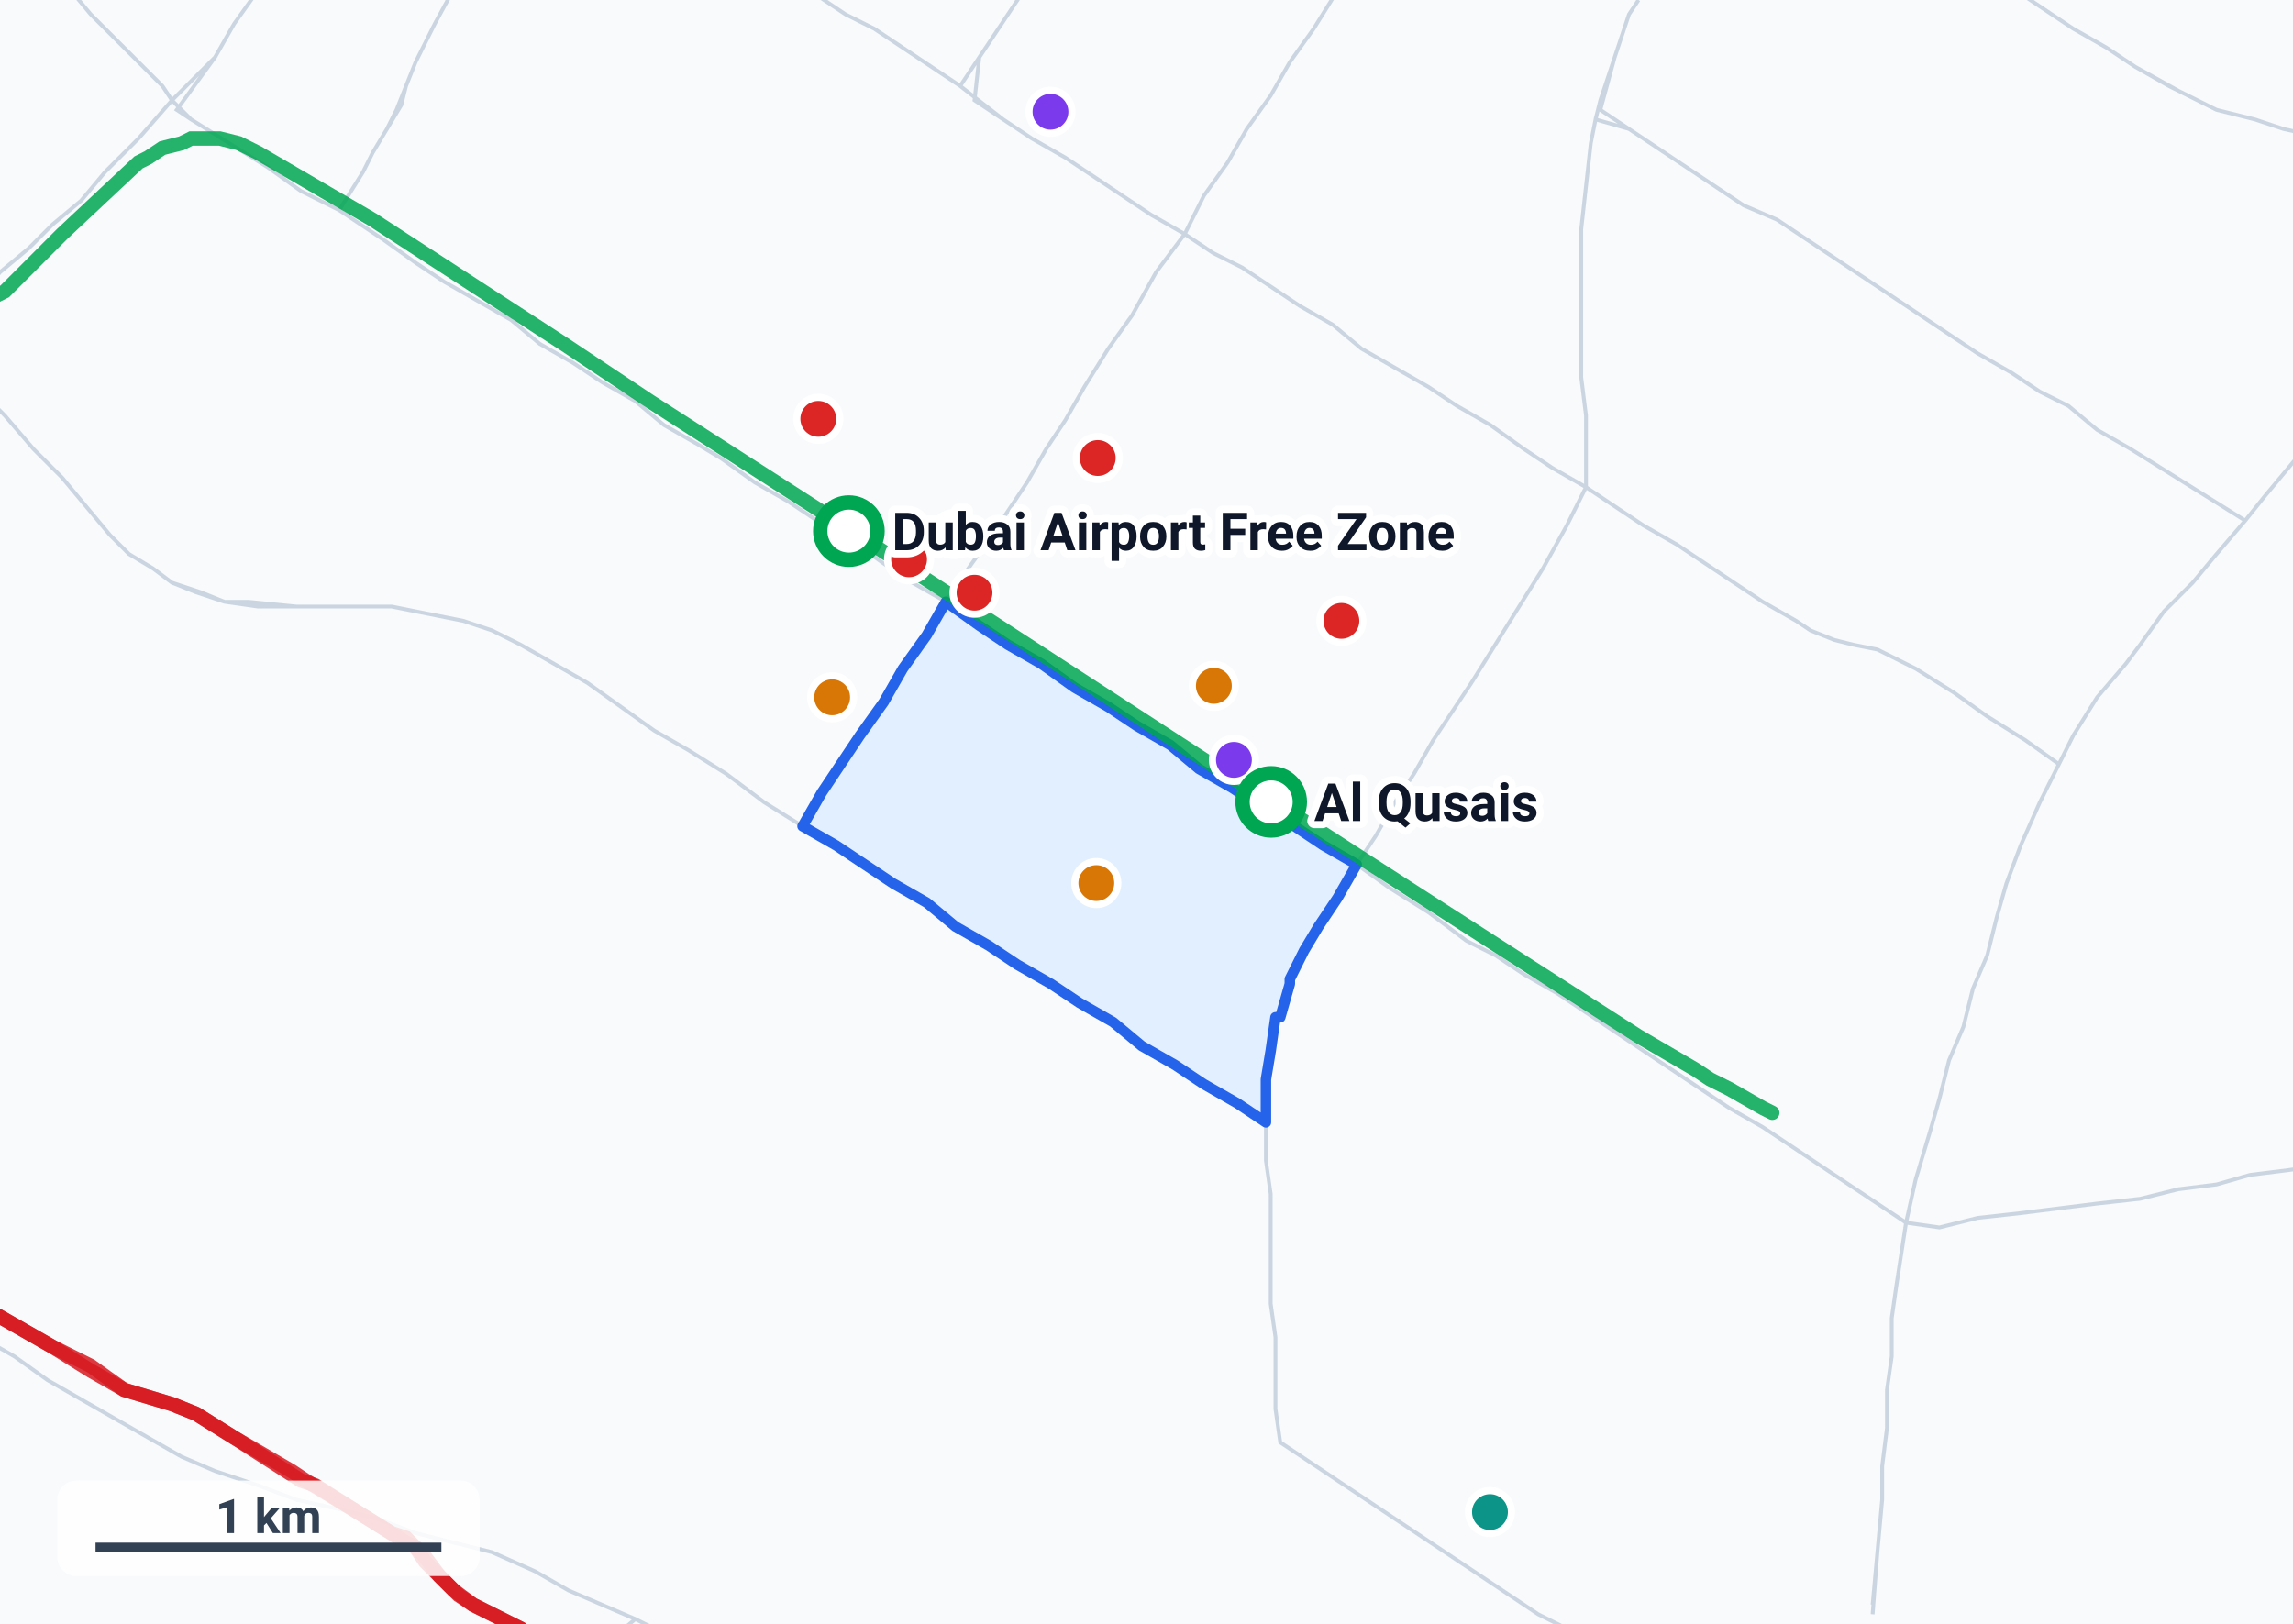
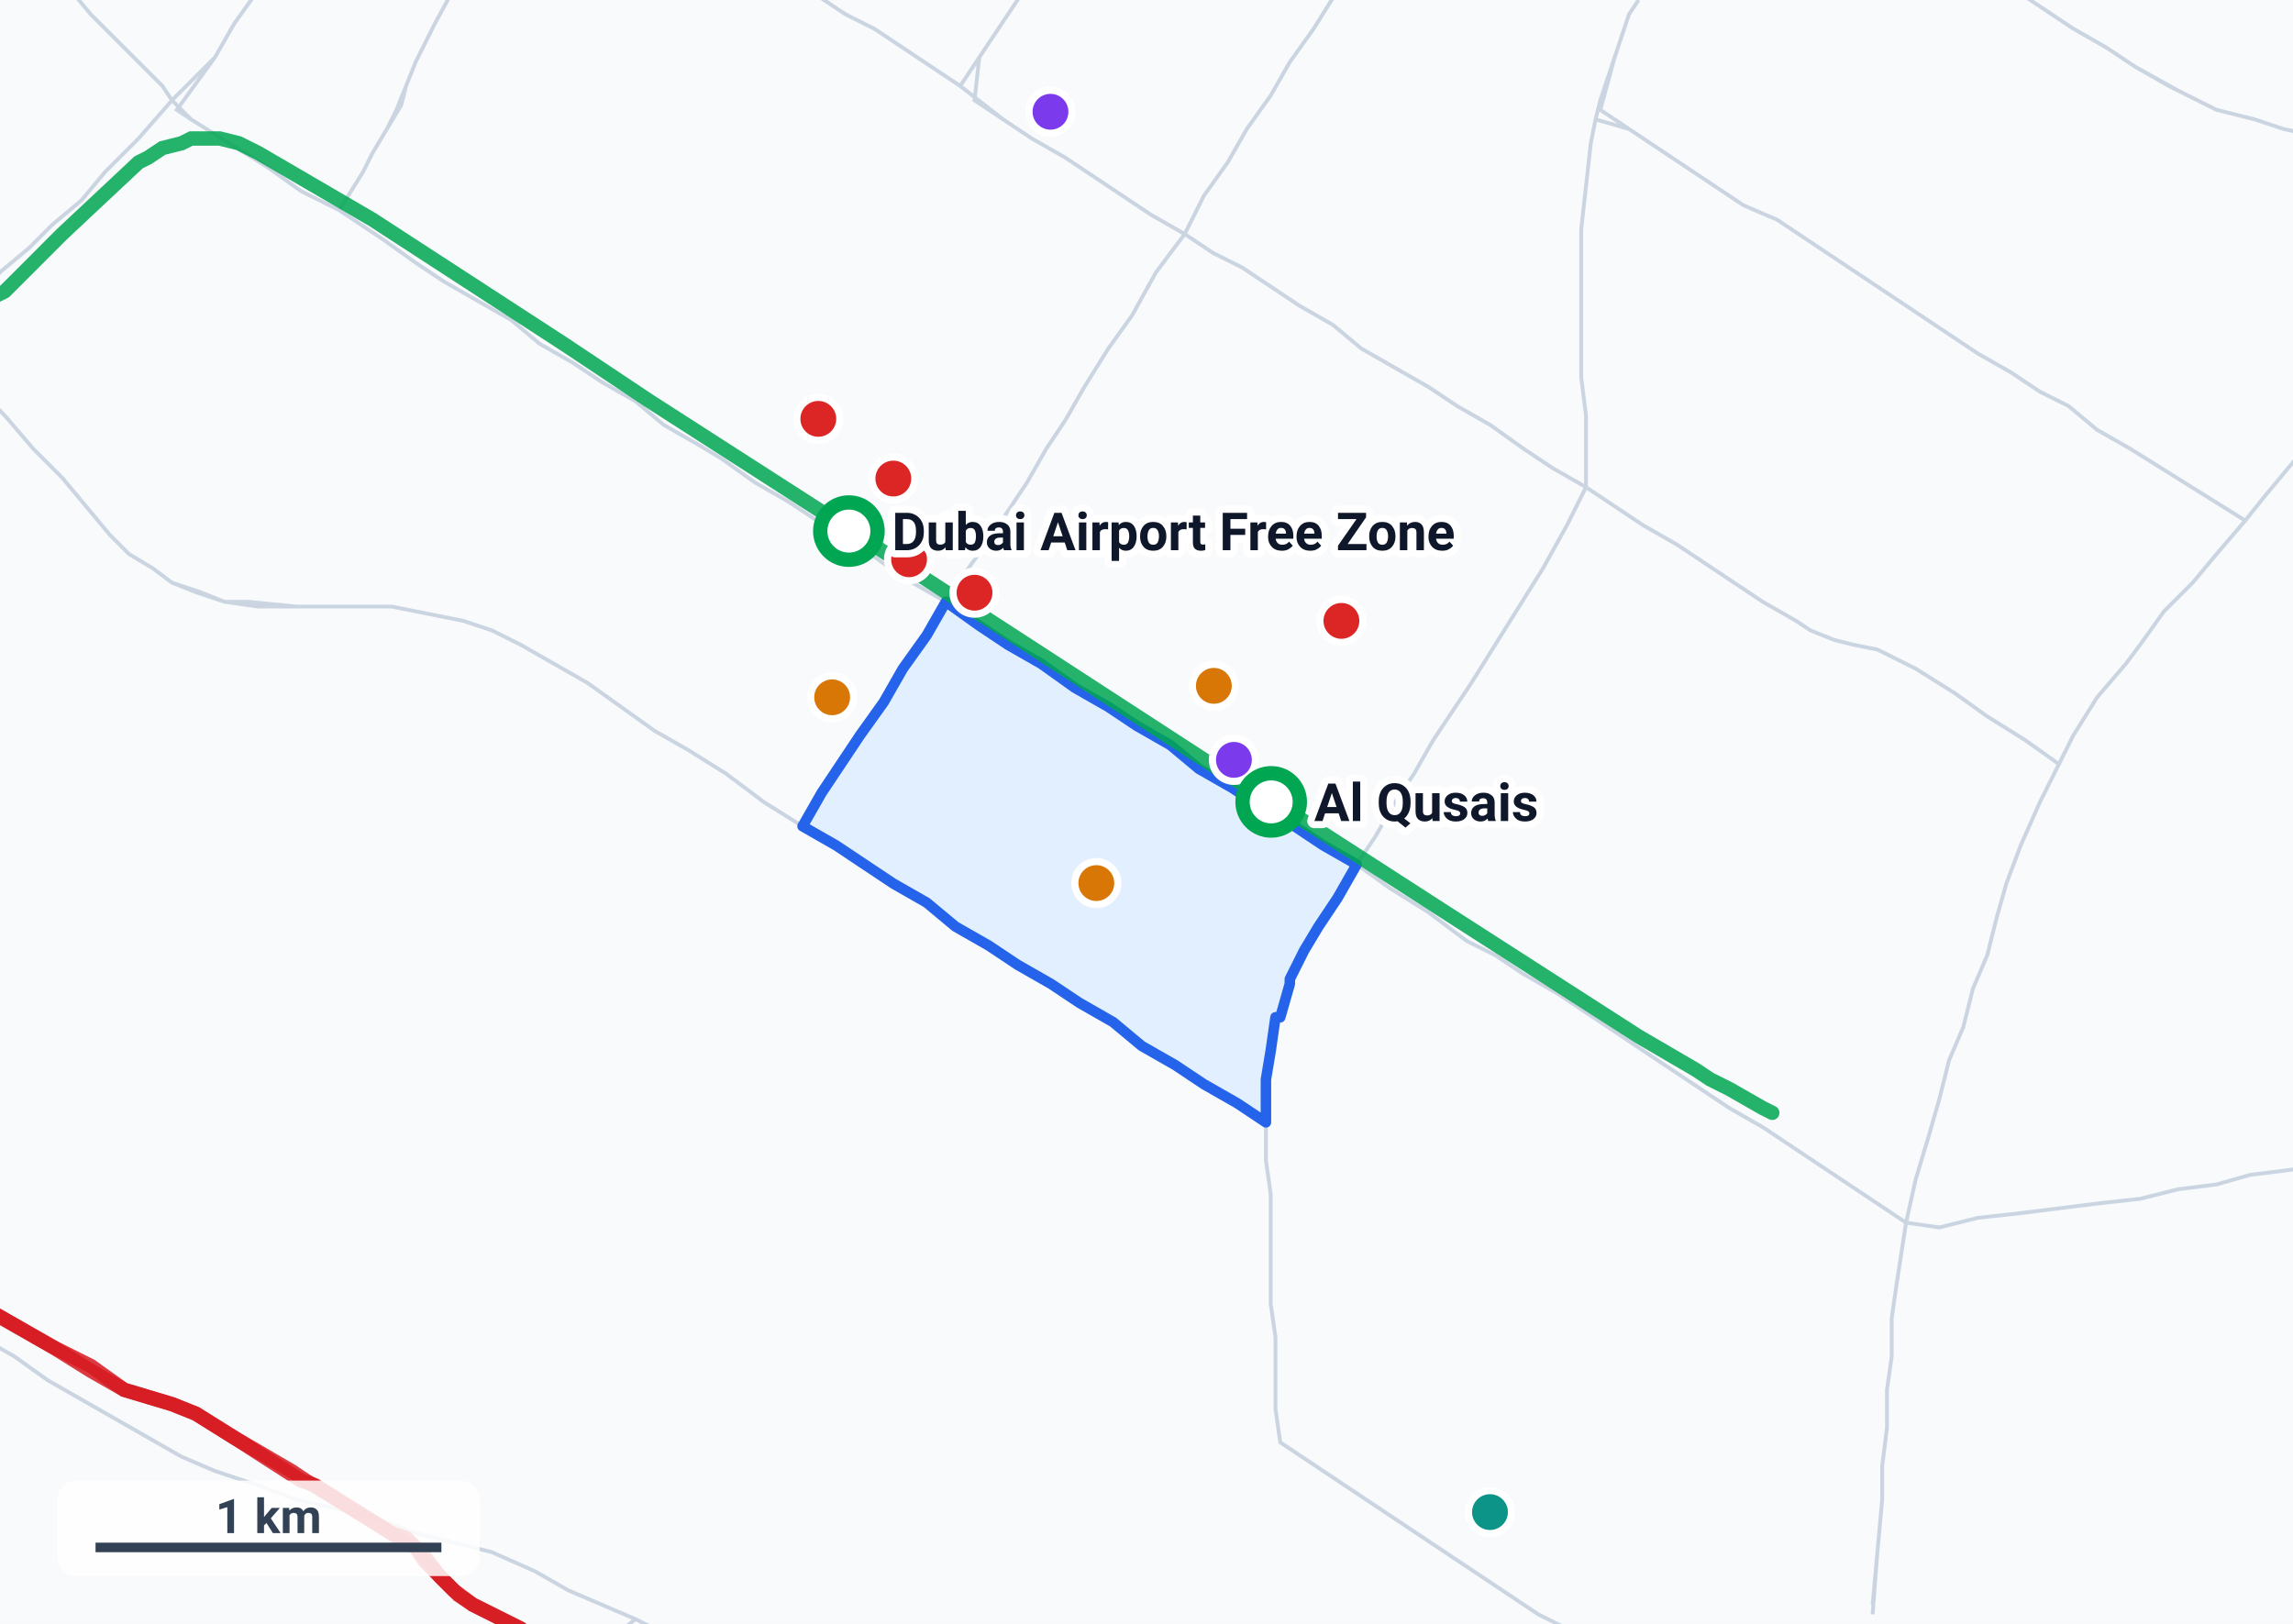
<svg xmlns="http://www.w3.org/2000/svg" viewBox="0 0 480 340" width="480" height="340">
  <style>.l{font:600 11px system-ui,-apple-system,"Segoe UI",Roboto,sans-serif;fill:#0f172a;paint-order:stroke;stroke:#fff;stroke-width:3px;stroke-linejoin:round}.s{font:600 10px system-ui,-apple-system,"Segoe UI",Roboto,sans-serif;fill:#334155}</style>
  <rect width="480" height="340" fill="#f8fafc" />
  <path d="M127,344 133,339 137,341 144,345M97,-6 91,5 87,13 85,18 84,22 81,27 78,32 76,36 71,44 63,40 56,35 48,30 40,25 37,23 45,12 49,5 54,-2M97,130 103,132 109,135 116,139 123,143 130,148 137,153 144,157 152,162 160,168 168,173 175,177 181,181 187,185 194,189 200,194 207,198 213,202 220,206 226,210 233,214 239,219 246,223 252,227 259,231 265,235 265,243 266,250 266,258 266,265 266,273 267,280 267,287 267,295 268,302 274,306 280,310 286,314 292,318 298,322 304,326 310,330 316,334 322,338 328,341 335,345M144,345 137,341 133,339 126,336 119,333 112,329 103,325 95,323 87,321 79,318 71,316 62,314 54,311 45,308 38,305 31,301 24,297 17,293 10,289 3,284 -4,280M-5,81 1,87 7,94 13,100 18,106 23,112 27,116 32,119 36,122 41,124 47,126 52,126 62,127 69,127 76,127 82,127 87,128 92,129 97,130M217,-6 213,-0 209,6 205,12 201,18 195,14 189,10 183,6 177,3 171,-1 164,-5M133,339 127,344M-4,280 3,284 10,289 17,293 24,297 31,301 38,305 45,308 54,311 62,314 71,316 79,318 87,321 95,323 103,325 112,329 119,333 126,336 133,339M49,5 45,12 36,21 34,18 24,8M392,338 393,325 394,314 394,307 395,299 395,291 396,284 396,276 397,269 399,256 406,257 414,255 423,254 431,253 439,252 448,251 456,249 464,248 471,246 479,245 486,244M343,0 341,3 338,12 335,21 334,25 333,30 332,39 331,48 331,57 331,64 331,72 331,79 332,87 332,95 332,102 325,98 319,94 312,89 305,85 299,81 292,77 285,73 279,68 272,64 266,60 260,56 254,53 248,49 252,41 257,34 261,27 266,20 270,13 275,6 280,-2M427,82 433,85 439,90 446,94 454,99 462,104 470,109 464,116 459,122 453,128 448,135 445,139 439,146 434,154 431,160 424,155 416,150 409,145 401,140 397,138 393,136 388,135 384,134 379,132 376,130 369,126 363,122 357,118 351,114 344,110 338,106 332,102 332,95 332,87 331,79 331,72 331,64 331,57 331,48 332,39 333,30 334,25 341,27 347,31 353,35 359,39 365,43 372,46 378,50 384,54 390,58 396,62 402,66 408,70 414,74 421,78 427,82M486,244 479,245 471,246 464,248 456,249 448,251 439,252 431,253 423,254 414,255 406,257 399,256 401,247 404,237 406,230 408,222 411,215 413,207 416,200 418,192 420,185 423,177 427,168 431,160 434,154 439,146 445,139 448,135 453,128 459,122 464,116 470,109 474,104 479,98 484,92 489,87M280,-2 275,6 270,13 266,20 261,27 257,34 252,41 248,49 241,45 235,41 229,37 223,33 216,29 210,25 204,21 205,12 209,6 213,-0 217,-6M36,21 29,29 22,36 17,42 11,47 6,52 0,57 -5,63M14,-3 19,3 24,8 34,18 36,21M363,122 369,126 376,130 379,132 384,134 388,135 393,136 397,138 401,140 409,145 416,150 424,155 431,160 427,168 423,177 420,185 418,192 416,200 413,207 411,215 408,222 406,230 404,237 401,247 399,256 393,252 387,248 381,244 375,240 369,236 362,232 356,228 350,224 344,220 338,216 332,212 326,208 319,204 313,200 307,197 299,191 291,186 284,181 288,175 292,168 296,162 300,155 304,149 308,143 313,135 318,127 323,119 328,110 332,102 338,106 344,110 351,114 357,118 363,122M487,29 478,27 472,25 464,23 456,19 447,14 441,10 434,6 428,2 422,-2 416,-6M164,-5 171,-1 177,3 183,6 189,10 195,14 201,18 210,25 216,29 223,33 229,37 235,41 241,45 248,49 242,57 237,66 232,73 227,81 223,88 219,94 215,101 211,107 207,113 202,120 198,126 191,122 185,118 178,113 171,109 165,105 158,101 151,96 146,93 139,89 133,84 126,80 120,76 113,72 107,67 100,63 93,59 87,55 80,50 71,44 76,36 78,32 81,27 83,23 85,18 87,13 91,5 97,-6M326,208 332,212 338,216 344,220 350,224 356,228 362,232 369,236 375,240 381,244 387,248 393,252 399,256 397,269 396,276 396,284 395,291 395,299 394,307 394,314 393,325 392,336M335,345 328,341 322,338 316,334 310,330 304,326 298,322 292,318 286,314 280,310 274,306 268,302 267,295 267,287 267,280 266,273 266,265 266,258 266,250 265,243 265,235 265,226 266,220 267,213 270,206 273,199 276,194 280,188 284,181 291,186 299,191 307,197 313,200 319,204 326,208M71,44 80,50 87,55 93,59 100,63 107,67 113,72 120,76 126,80 133,84 139,89 146,93 151,96 158,101 165,105 171,109 178,113 185,118 191,122 198,126 194,133 189,140 185,147 180,154 176,160 172,166 168,173 160,168 152,162 144,157 137,153 130,148 123,143 116,139 109,135 103,132 97,130 92,129 87,128 82,127 79,127 69,127 62,127 54,127 47,126 42,124 36,122 32,119 27,116 23,112 18,106 13,100 7,94 1,87 -5,81M-5,63 0,57 6,52 11,47 17,42 22,36 29,29 36,21 40,25 48,30 56,35 63,40 71,44M454,18 464,23 472,25 478,27 487,29M489,87 484,92 479,98 474,104 470,109 462,104 454,99 446,94 439,90 433,85 427,82 421,78 414,74 408,70 402,66 396,62 390,58 384,54 378,50 372,46 365,43 359,39 353,35 347,31 341,27 335,23 338,12 341,3 343,0M416,-6 422,-2 428,2 434,6 441,10 447,14 454,18M272,64 279,68 285,73 292,77 299,81 305,85 312,89 319,94 325,98 332,102 328,110 323,119 318,127 313,135 308,143 304,149 300,155 296,162 292,168 288,175 284,181 277,177 271,173 264,169 258,165 251,161 245,156 238,152 232,148 225,144 218,139 211,135 205,131 198,126 202,120 207,113 211,107 215,101 219,94 223,88 227,81 232,73 237,66 242,57 248,49 254,53 260,56 266,60 272,64" fill="none" stroke="#cbd5e1" stroke-width="0.8" />
  <path d="M284,181 280,188 276,194 273,199 270,205 270,206 268,213 267,213 266,220 265,226 265,233 265,235 259,231 252,227 246,223 239,219 233,214 226,210 220,206 213,202 207,198 200,194 194,189 187,185 181,181 175,177 168,173 172,166 176,160 180,154 185,147 189,140 194,133 198,126 205,131 211,135 218,139 225,144 232,148 238,152 245,156 251,161 258,165 264,169 271,173 277,177 284,181Z" fill="#dbeafe" fill-opacity="0.75" stroke="#2563eb" stroke-width="2.2" stroke-linejoin="round" />
  <path d="M-23,270 -20,271 -18,271 -10,271 -6,272 -3,274 11,282 19,286 26,291 36,294 41,296 49,301 61,308 64,310 82,321 85,322 87,324 89,326 92,330 95,333 99,336 109,341 111,343 117,346 124,350 133,356" fill="none" stroke="#d71920" stroke-width="3" stroke-linecap="round" stroke-opacity="0.85" />
  <path d="M355,224 358,226 362,228 369,232 371,233M355,224 343,217 329,208 301,190 270,170 266,168 255,161 215,135 178,111 150,93 136,84M-22,63 -19,63 -16,64 -12,64 -9,64 -7,64 -4,63 -1,62 1,61 3,59 13,49 29,34 31,33 34,31 38,30 40,29 43,29 46,29 50,30 54,32 78,46 118,72 136,84" fill="none" stroke="#00a651" stroke-width="3" stroke-linecap="round" stroke-opacity="0.85" />
  <path d="M133,356 124,350 117,346 111,343 109,341 99,336 96,334 92,330 89,327 87,324 85,323 66,311 63,310 49,301 41,296 36,294 26,291 19,287 11,282 -3,274 -7,272 -10,272 -18,271 -20,271 -23,270" fill="none" stroke="#d71920" stroke-width="3" stroke-linecap="round" stroke-opacity="0.85" />
  <circle cx="229.5" cy="184.9" r="4.5" fill="#d97706" stroke="#fff" stroke-width="1.5" />
  <circle cx="174.2" cy="146.0" r="4.5" fill="#d97706" stroke="#fff" stroke-width="1.5" />
  <circle cx="199.7" cy="111.8" r="4.5" fill="#d97706" stroke="#fff" stroke-width="1.5" />
  <circle cx="254.1" cy="143.6" r="4.5" fill="#d97706" stroke="#fff" stroke-width="1.5" />
  <circle cx="280.8" cy="130.0" r="4.5" fill="#dc2626" stroke="#fff" stroke-width="1.5" />
  <circle cx="171.3" cy="87.7" r="4.5" fill="#dc2626" stroke="#fff" stroke-width="1.5" />
  <circle cx="204.0" cy="124.1" r="4.5" fill="#dc2626" stroke="#fff" stroke-width="1.5" />
  <circle cx="190.3" cy="117.1" r="4.5" fill="#dc2626" stroke="#fff" stroke-width="1.5" />
-   <circle cx="229.8" cy="95.9" r="4.5" fill="#dc2626" stroke="#fff" stroke-width="1.5" />
+   <circle cx="187.0" cy="100.2" r="4.5" fill="#dc2626" stroke="#fff" stroke-width="1.5" />
  <circle cx="258.3" cy="159.1" r="4.5" fill="#7c3aed" stroke="#fff" stroke-width="1.5" />
  <circle cx="219.9" cy="23.4" r="4.5" fill="#7c3aed" stroke="#fff" stroke-width="1.5" />
  <circle cx="311.9" cy="316.6" r="4.5" fill="#0d9488" stroke="#fff" stroke-width="1.5" />
  <circle cx="266.1" cy="167.9" r="6" fill="#fff" stroke="#00a651" stroke-width="3" />
  <circle cx="177.7" cy="111.2" r="6" fill="#fff" stroke="#00a651" stroke-width="3" />
  <text x="275.1" y="171.9" text-anchor="start" class="l">Al Qusais</text>
  <text x="186.7" y="115.2" text-anchor="start" class="l">Dubai Airport Free Zone</text>
  <g>
    <rect x="12" y="310" width="88.4" height="20" rx="4" fill="#fff" fill-opacity="0.85" />
    <path d="M20,324h72.4" stroke="#334155" stroke-width="2" />
    <text x="56.2" y="321" text-anchor="middle" class="s">1 km</text>
  </g>
</svg>
